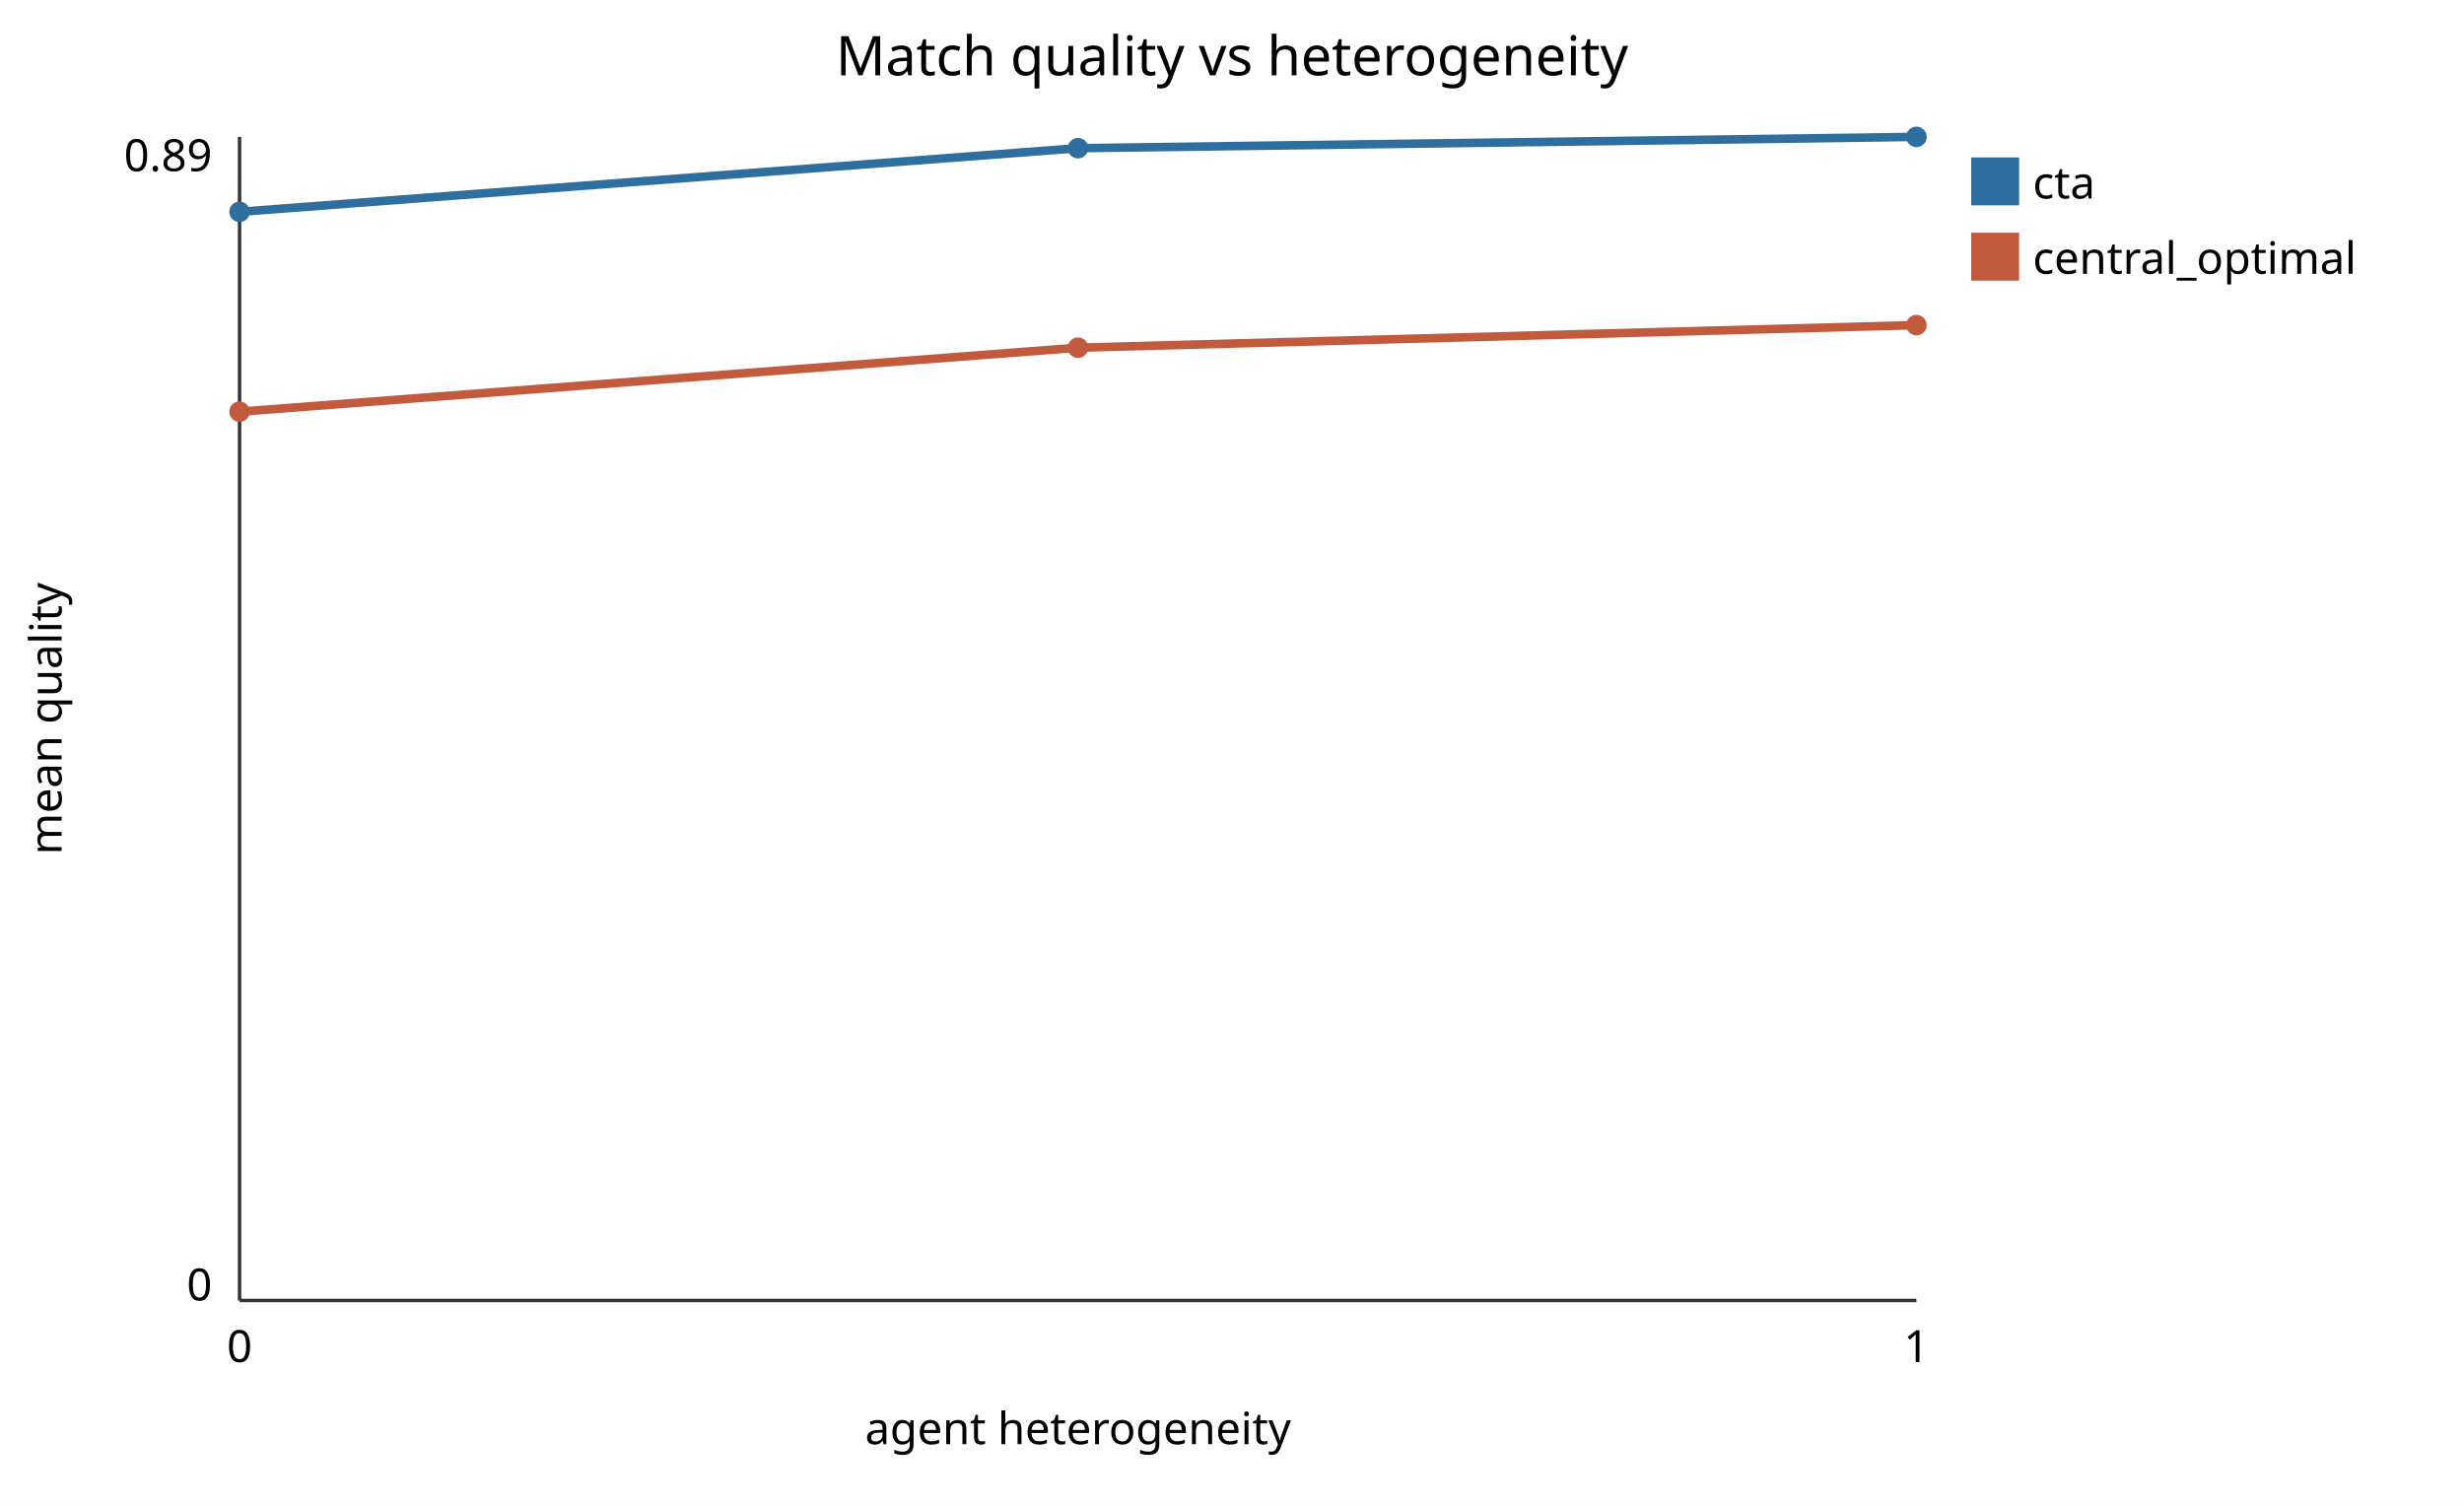
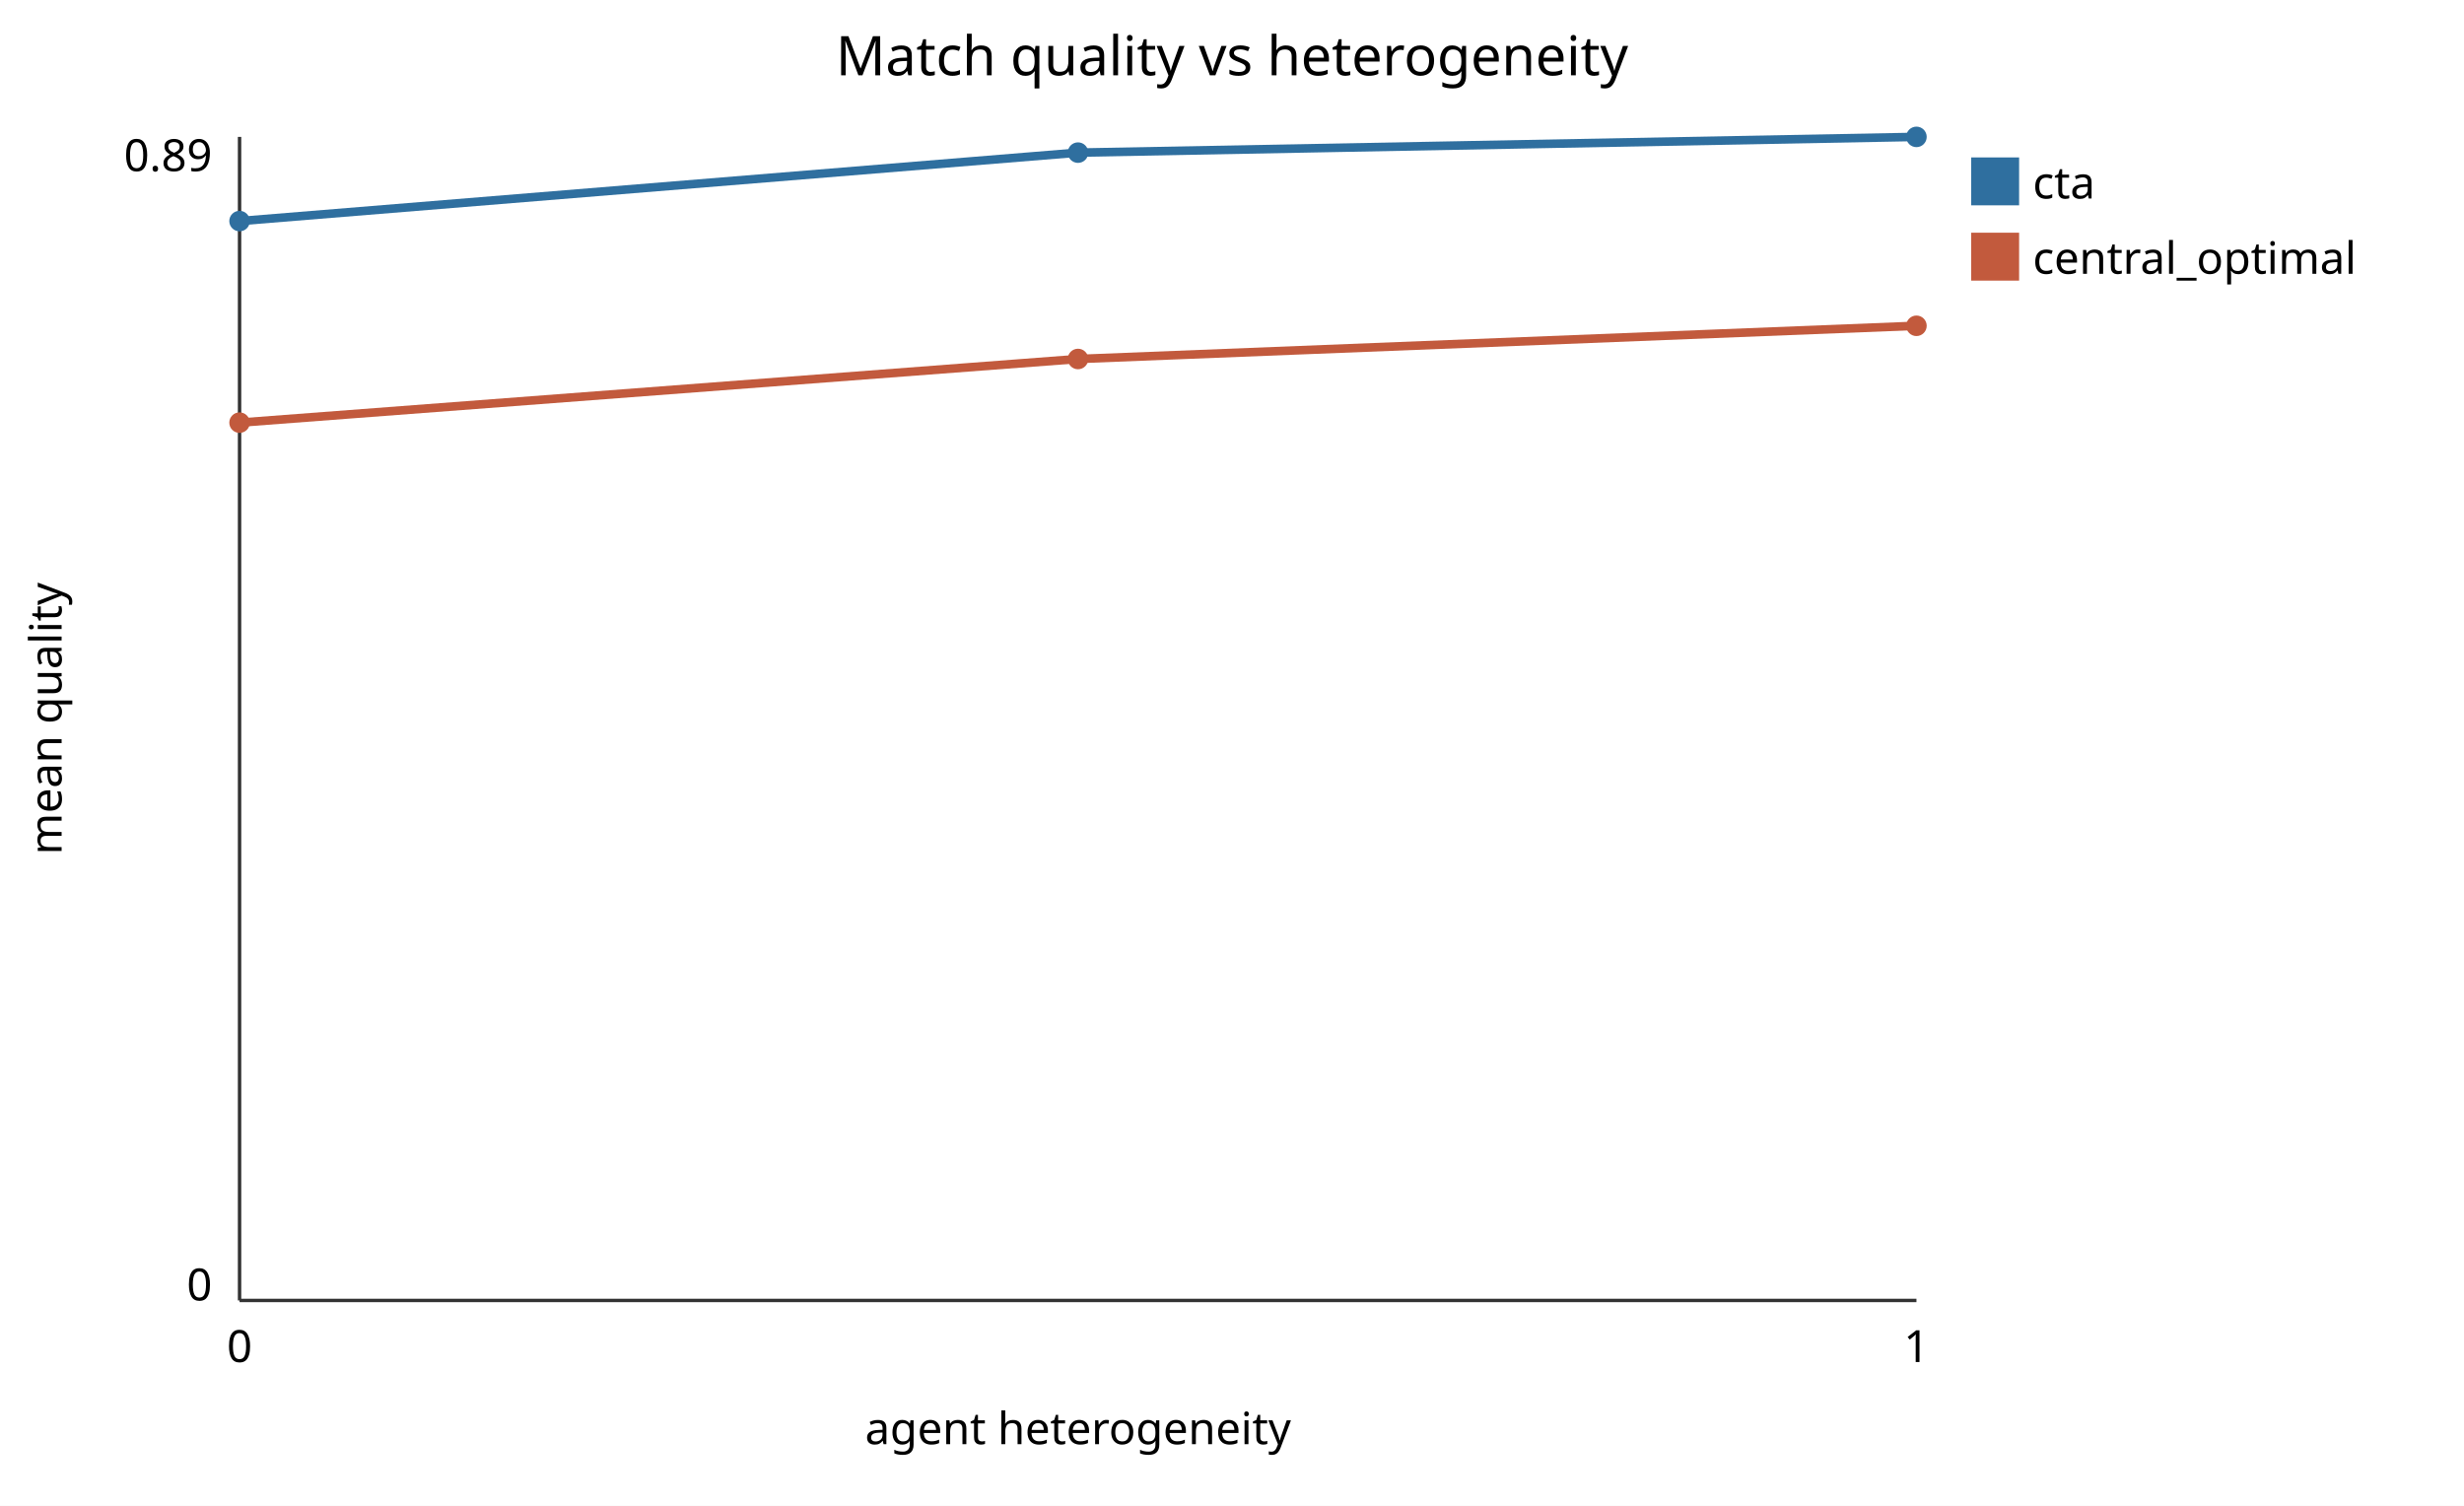
<svg xmlns="http://www.w3.org/2000/svg" width="720" height="440" viewBox="0 0 720 440" font-family="sans-serif" font-size="13">
  <rect width="720" height="440" fill="white" />
  <text x="360" y="22" text-anchor="middle" font-size="16">Match quality vs heterogeneity</text>
  <line x1="70" y1="380" x2="560" y2="380" stroke="#333" />
  <line x1="70" y1="380" x2="70" y2="40" stroke="#333" />
  <text x="315" y="422" text-anchor="middle">agent heterogeneity</text>
  <text x="18" y="210" text-anchor="middle" transform="rotate(-90 18 210)">mean quality</text>
-   <path d="M70.0 61.9 L315.0 43.3 L560.0 40.0" fill="none" stroke="#2f6f9f" stroke-width="2.5" />
-   <circle cx="70.0" cy="61.9" r="3" fill="#2f6f9f" />
-   <circle cx="315.0" cy="43.3" r="3" fill="#2f6f9f" />
+   <path d="M70.0 64.6 L315.0 44.6 L560.0 40.0" fill="none" stroke="#2f6f9f" stroke-width="2.5" />
+   <circle cx="70.0" cy="64.6" r="3" fill="#2f6f9f" />
+   <circle cx="315.0" cy="44.6" r="3" fill="#2f6f9f" />
  <circle cx="560.0" cy="40.0" r="3" fill="#2f6f9f" />
  <rect x="576" y="46" width="14" height="14" fill="#2f6f9f" />
  <text x="594" y="58">cta</text>
-   <path d="M70.0 120.3 L315.0 101.6 L560.0 95.0" fill="none" stroke="#c25a3d" stroke-width="2.5" />
-   <circle cx="70.0" cy="120.3" r="3" fill="#c25a3d" />
-   <circle cx="315.0" cy="101.6" r="3" fill="#c25a3d" />
-   <circle cx="560.0" cy="95.0" r="3" fill="#c25a3d" />
+   <path d="M70.0 123.5 L315.0 104.9 L560.0 95.2" fill="none" stroke="#c25a3d" stroke-width="2.5" />
+   <circle cx="70.0" cy="123.5" r="3" fill="#c25a3d" />
+   <circle cx="315.0" cy="104.9" r="3" fill="#c25a3d" />
+   <circle cx="560.0" cy="95.2" r="3" fill="#c25a3d" />
  <rect x="576" y="68" width="14" height="14" fill="#c25a3d" />
  <text x="594" y="80">central_optimal</text>
  <text x="70" y="398" text-anchor="middle">0</text>
  <text x="560" y="398" text-anchor="middle">1</text>
  <text x="62" y="380" text-anchor="end">0</text>
  <text x="62" y="50" text-anchor="end">0.89</text>
</svg>
